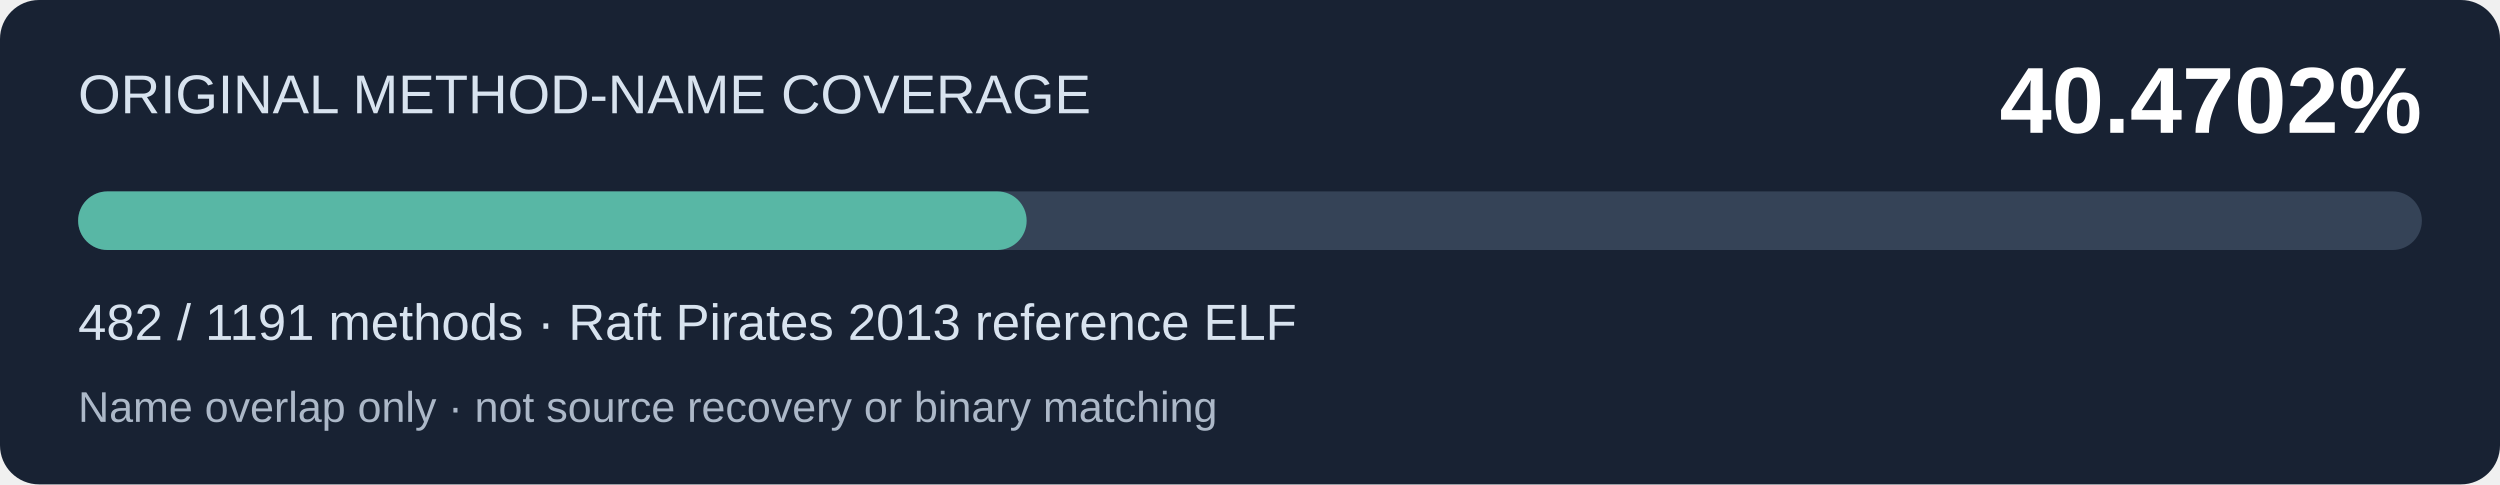
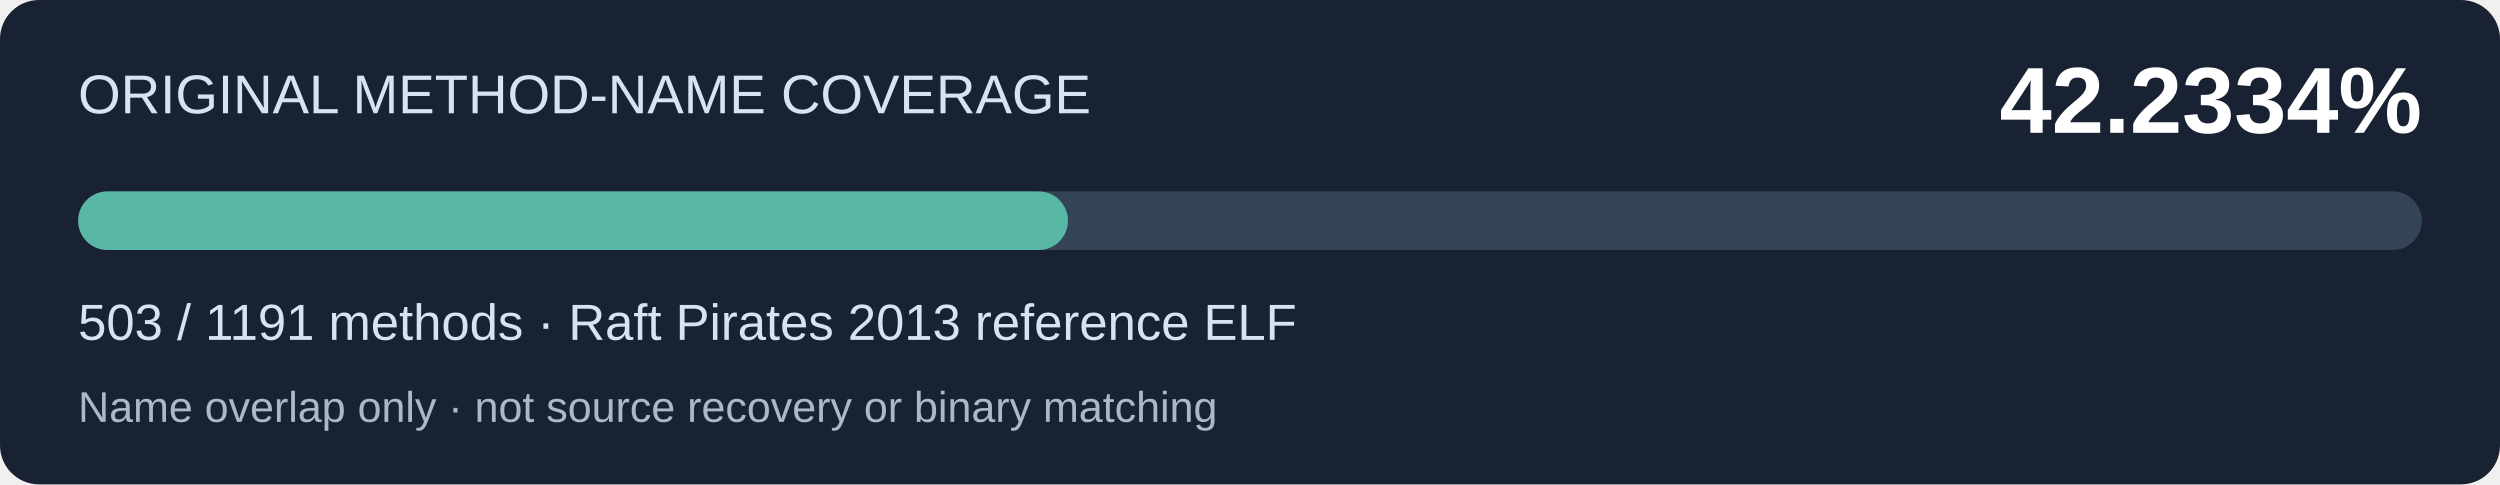
<svg xmlns="http://www.w3.org/2000/svg" width="640" height="124" viewBox="0 0 640 124" role="img" aria-labelledby="title description">
  <rect width="640" height="124" rx="10" fill="#182233" />
  <text x="20" y="29" fill="#d8e3ef" font-family="Verdana,Arial,sans-serif" font-size="14">ORIGINAL METHOD-NAME COVERAGE</text>
-   <text x="620" y="34" text-anchor="end" fill="#ffffff" font-family="Verdana,Arial,sans-serif" font-size="24" font-weight="bold">40.4702%</text>
+   <text x="620" y="34" text-anchor="end" fill="#ffffff" font-family="Verdana,Arial,sans-serif" font-size="24" font-weight="bold">42.2334%</text>
  <rect x="20" y="49" width="600" height="15" rx="7.5" fill="#354357" />
-   <rect x="20" y="49" width="242.821" height="15" rx="7.5" fill="#58b7a5" />
-   <text x="20" y="87" fill="#d8e3ef" font-family="Verdana,Arial,sans-serif" font-size="13">482 / 1191 methods · Raft Pirates 2013 reference ELF</text>
+   <rect x="20" y="49" width="253.4" height="15" rx="7.5" fill="#58b7a5" />
+   <text x="20" y="87" fill="#d8e3ef" font-family="Verdana,Arial,sans-serif" font-size="13">503 / 1191 methods · Raft Pirates 2013 reference ELF</text>
  <text x="20" y="108" fill="#acb8c8" font-family="Verdana,Arial,sans-serif" font-size="11">Name overlap only · not source recovery or binary matching</text>
</svg>
